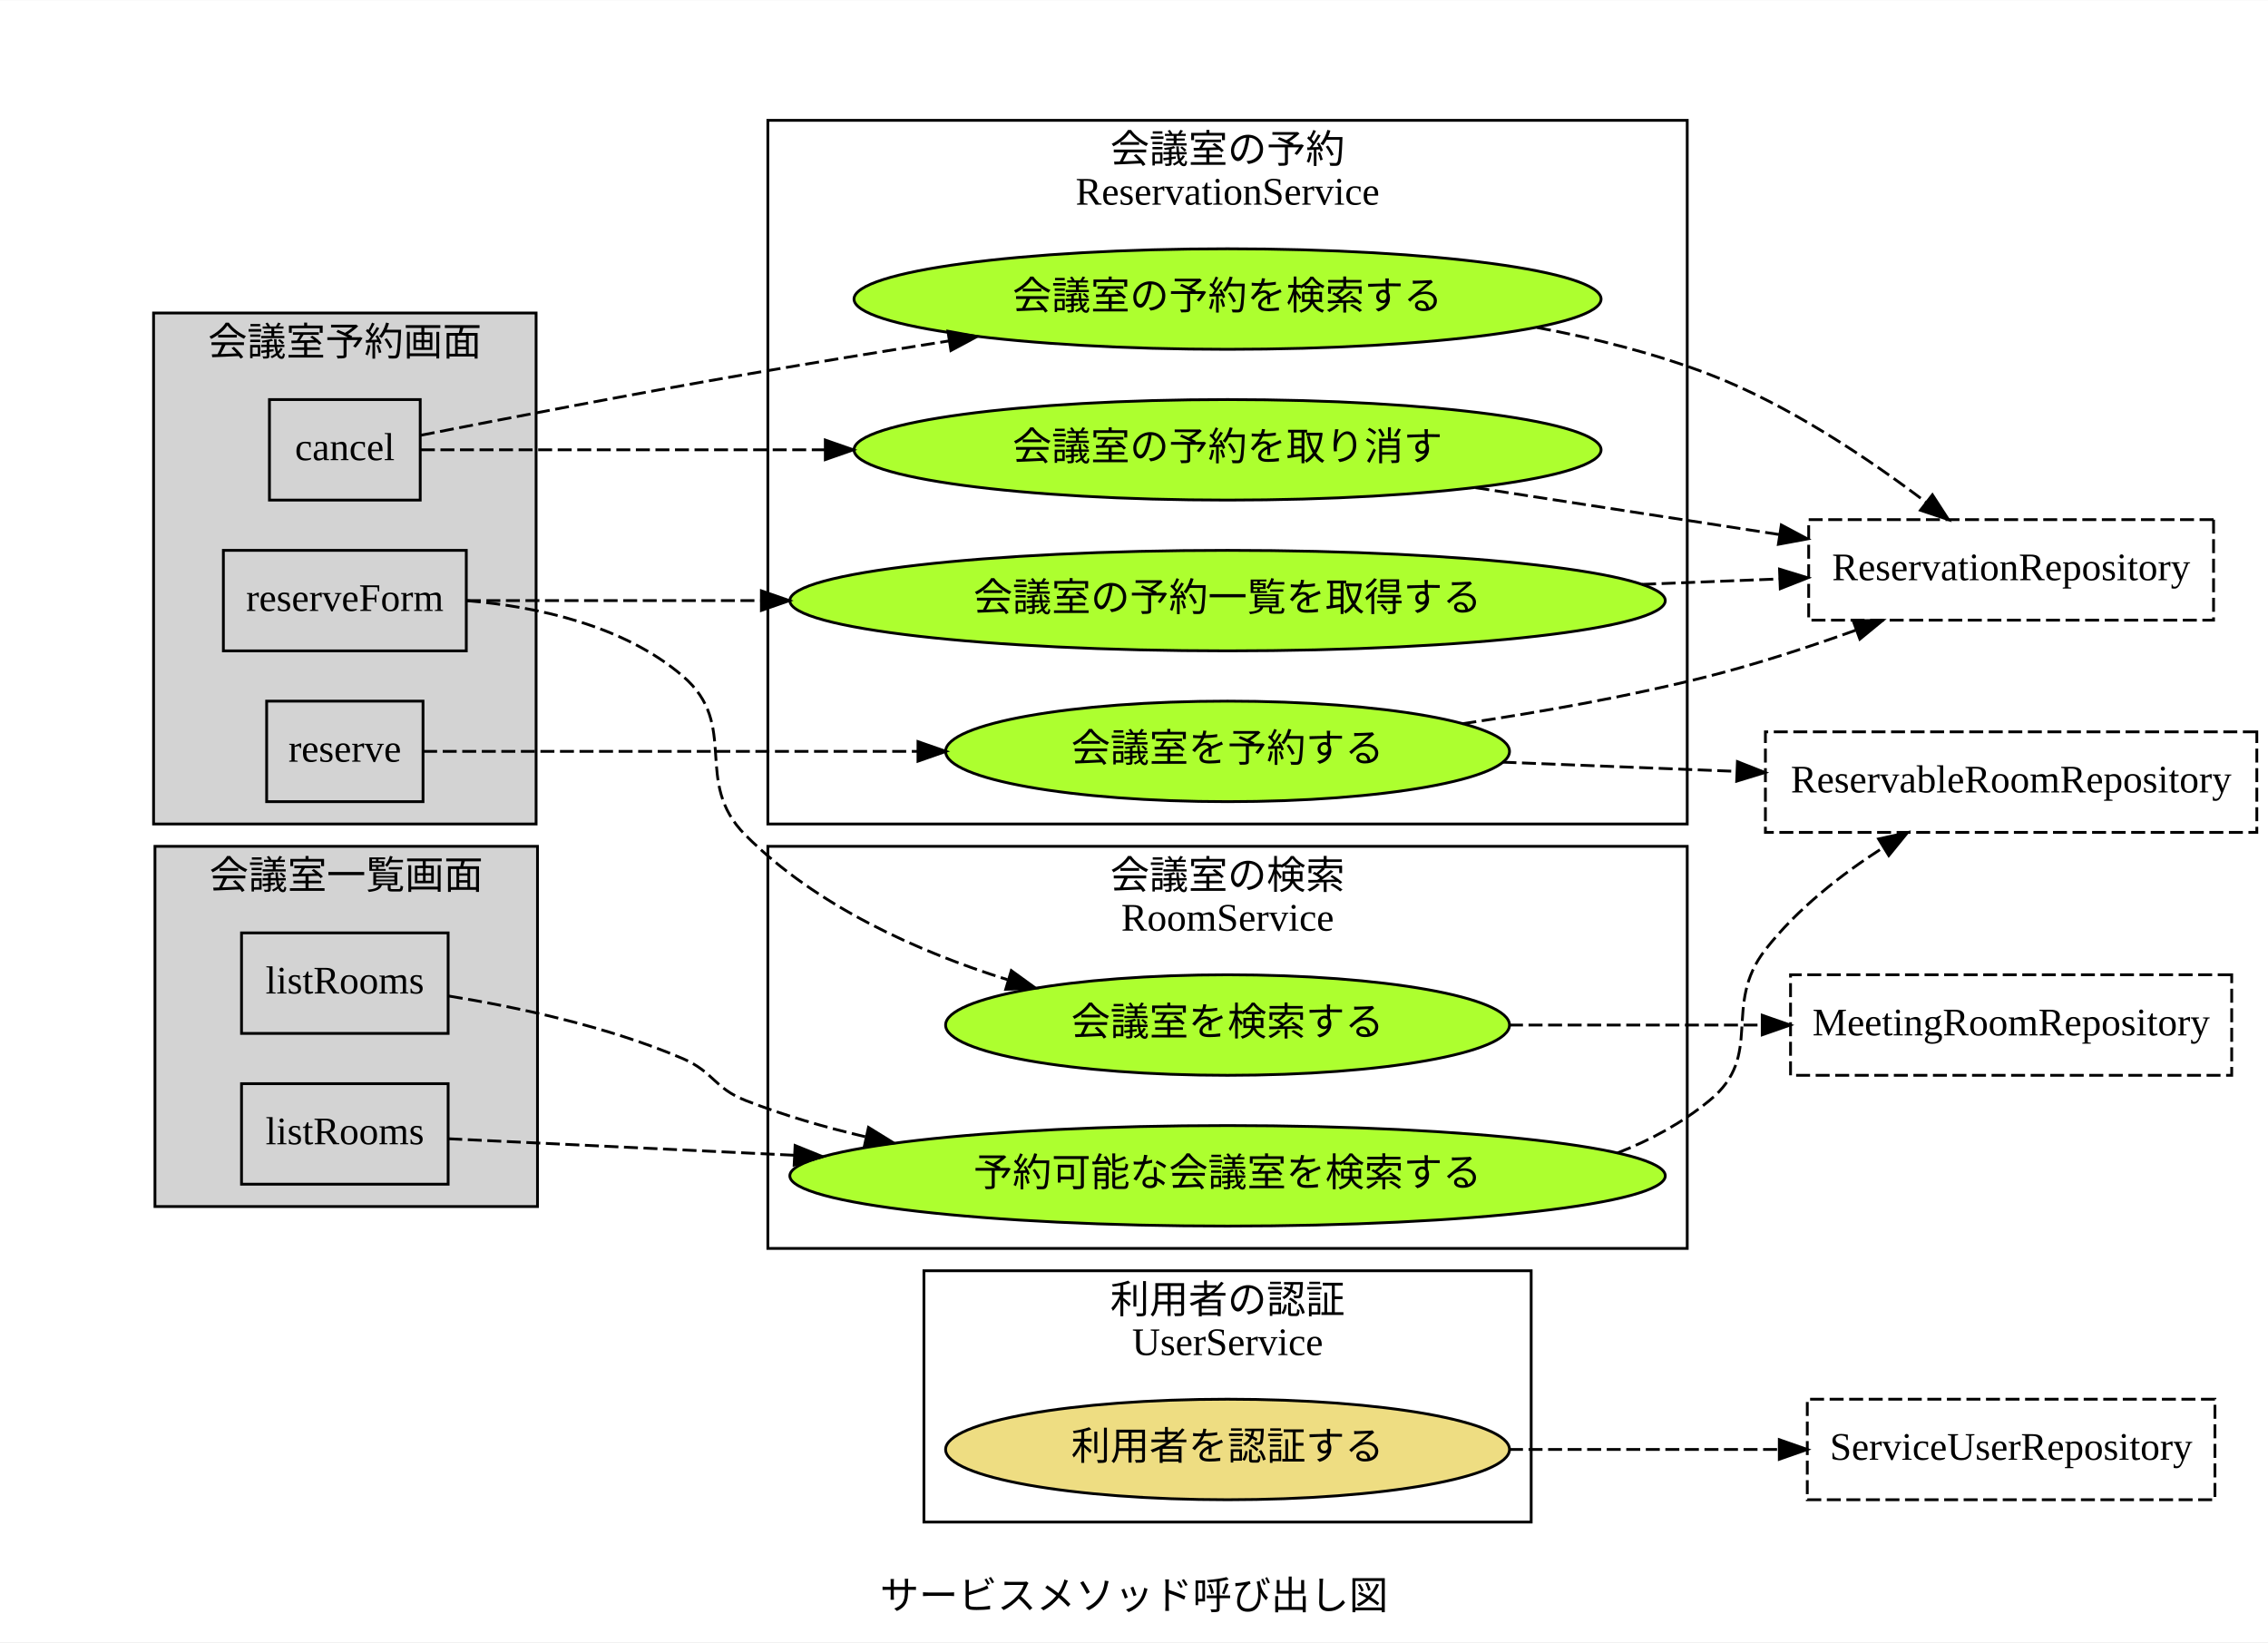
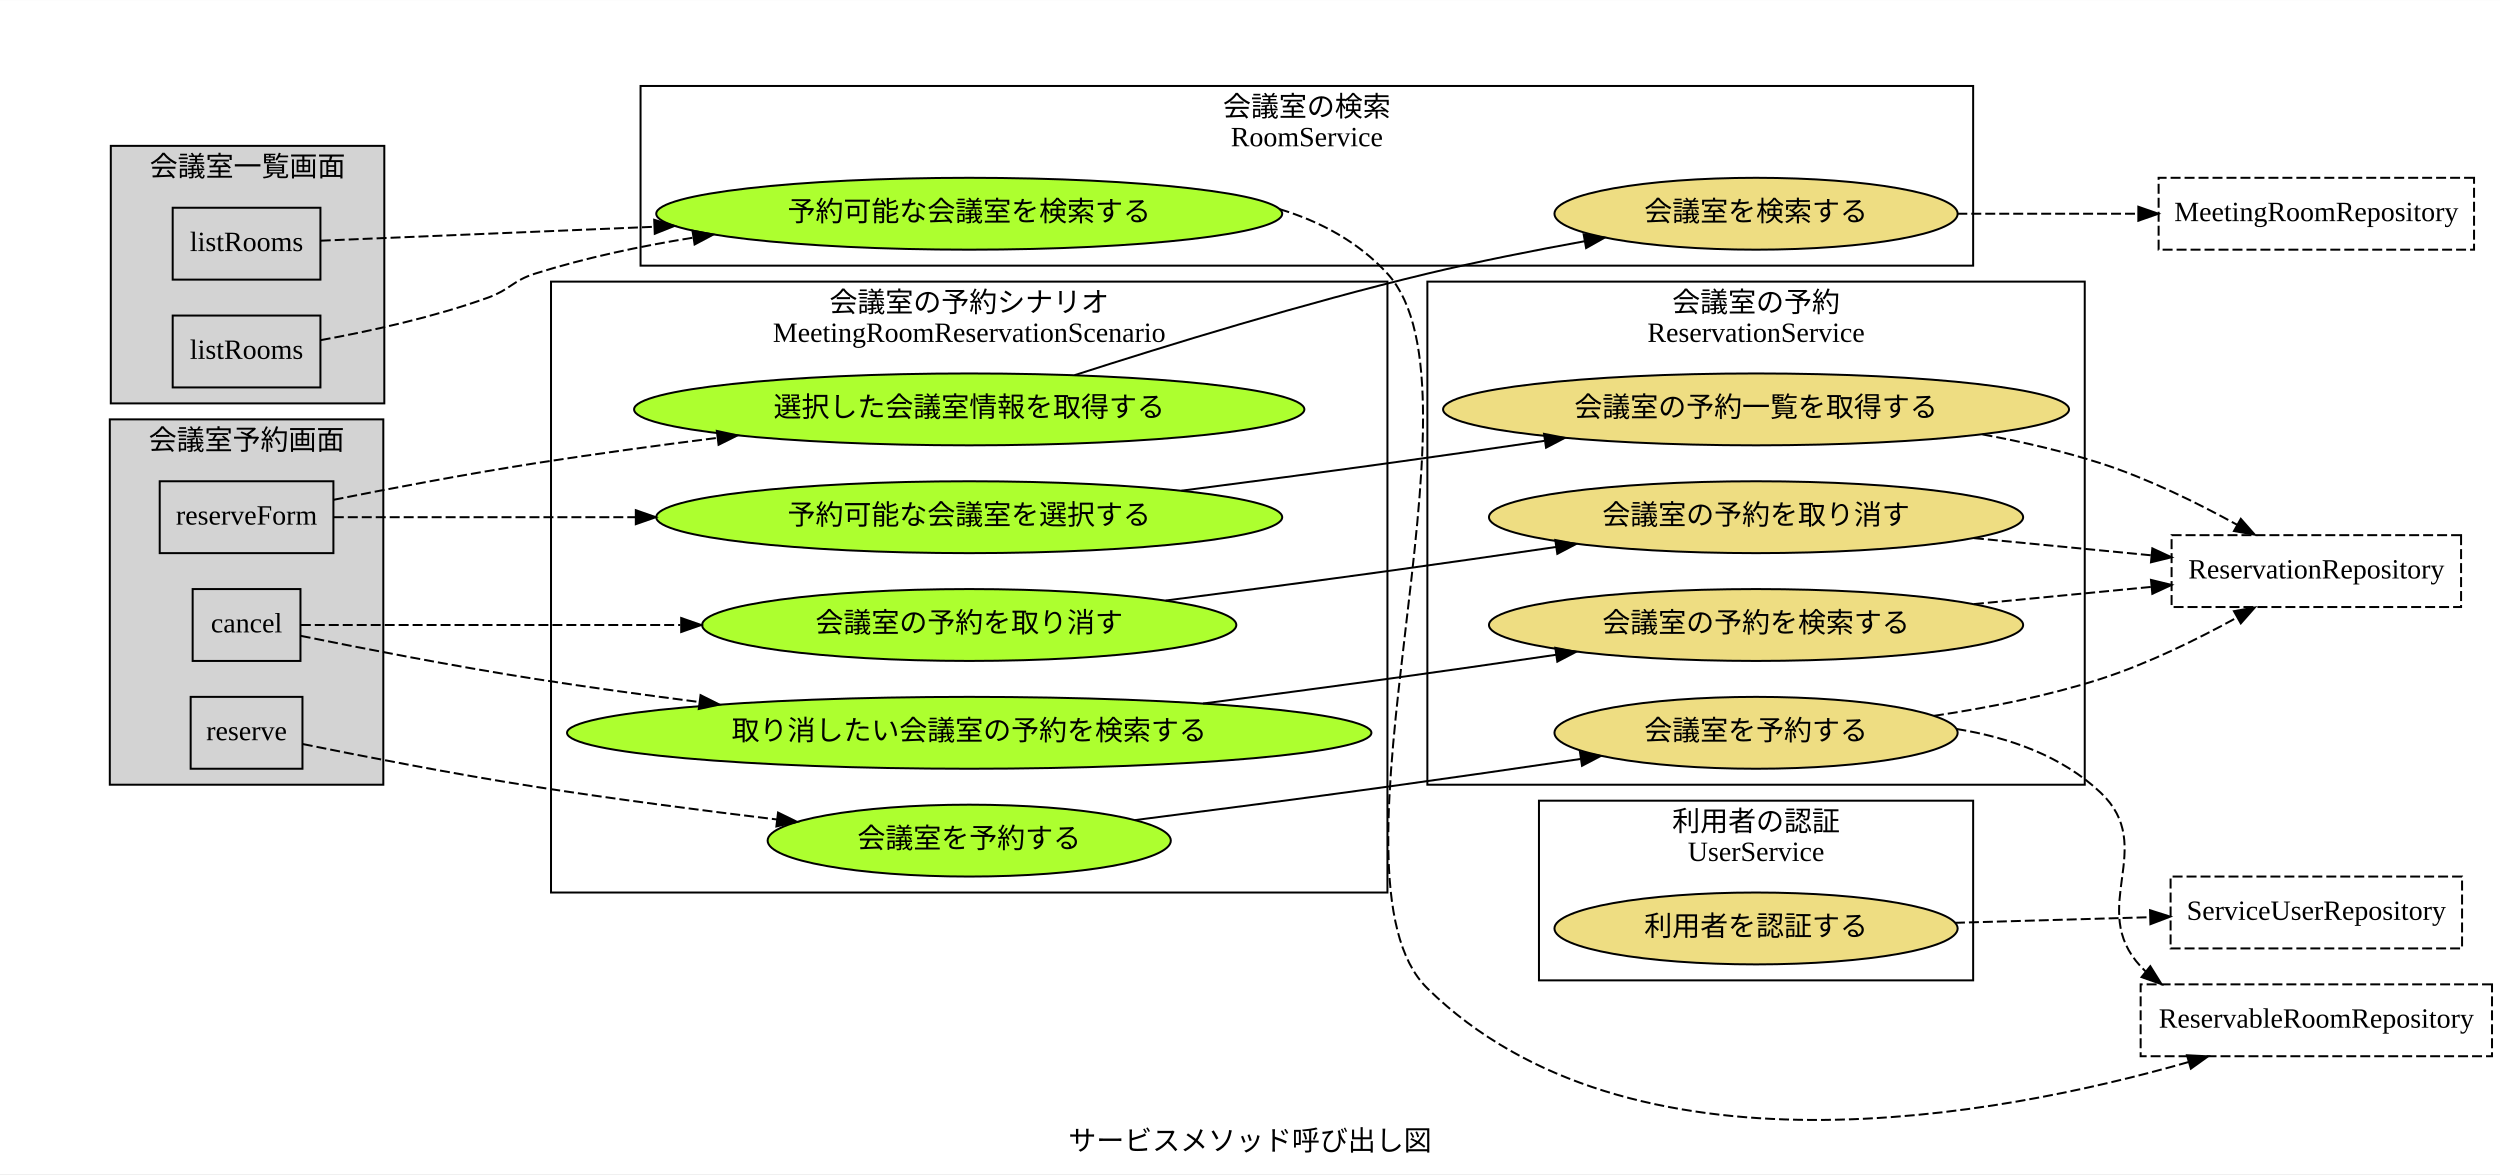
- <svg xmlns="http://www.w3.org/2000/svg" xmlns:xlink="http://www.w3.org/1999/xlink" width="812pt" height="588pt" viewBox="0.00 0.00 812.27 588.00">
-   <g id="graph0" class="graph" transform="scale(1 1) rotate(0) translate(4 584)">
-     <polygon fill="white" stroke="transparent" points="-4,4 -4,-584 808.27,-584 808.27,4 -4,4" />
-     <text text-anchor="middle" x="402.14" y="-7.8" font-family="Times New Roman,serif" font-size="14.00">
+ <svg xmlns="http://www.w3.org/2000/svg" xmlns:xlink="http://www.w3.org/1999/xlink" width="1252pt" height="588pt" viewBox="0.00 0.00 1252.24 587.99">
+   <g id="graph0" class="graph" transform="scale(1 1) rotate(0) translate(4 583.99)">
+     <polygon fill="white" stroke="transparent" points="-4,4 -4,-583.99 1248.24,-583.99 1248.24,4 -4,4" />
+     <text text-anchor="middle" x="622.12" y="-7.8" font-family="Times New Roman,serif" font-size="14.00">
            サービスメソッド呼び出し図
        </text>
    <g id="clust1" class="cluster">
            </g>
+     <g id="clust5" class="cluster">
+       <polygon fill="none" stroke="black" points="766.86,-92.99 766.86,-182.99 984.34,-182.99 984.34,-92.99 766.86,-92.99" />
+       <text text-anchor="middle" x="875.6" y="-167.79" font-family="Times New Roman,serif" font-size="14.00">
+                 利用者の認証
+             </text>
+       <text text-anchor="middle" x="875.6" y="-152.79" font-family="Times New Roman,serif" font-size="14.00">
+                 UserService
+             </text>
+     </g>
+     <g id="clust3" class="cluster">
+       <polygon fill="none" stroke="black" points="316.85,-450.99 316.85,-540.99 984.34,-540.99 984.34,-450.99 316.85,-450.99" />
+       <text text-anchor="middle" x="650.59" y="-525.79" font-family="Times New Roman,serif" font-size="14.00">
+                 会議室の検索
+             </text>
+       <text text-anchor="middle" x="650.59" y="-510.79" font-family="Times New Roman,serif" font-size="14.00">
+                 RoomService
+             </text>
+     </g>
    <g id="clust2" class="cluster">
-       <polygon fill="none" stroke="black" points="271,-289 271,-541 600.27,-541 600.27,-289 271,-289" />
-       <text text-anchor="middle" x="435.64" y="-525.8" font-family="Times New Roman,serif" font-size="14.00">
+       <polygon fill="none" stroke="black" points="710.96,-190.99 710.96,-442.99 1040.24,-442.99 1040.24,-190.99 710.96,-190.99" />
+       <text text-anchor="middle" x="875.6" y="-427.79" font-family="Times New Roman,serif" font-size="14.00">
                会議室の予約
            </text>
-       <text text-anchor="middle" x="435.64" y="-510.8" font-family="Times New Roman,serif" font-size="14.00">
+       <text text-anchor="middle" x="875.6" y="-412.79" font-family="Times New Roman,serif" font-size="14.00">
                ReservationService
            </text>
    </g>
-     <g id="clust3" class="cluster">
-       <polygon fill="none" stroke="black" points="271,-137 271,-281 600.27,-281 600.27,-137 271,-137" />
-       <text text-anchor="middle" x="435.64" y="-265.8" font-family="Times New Roman,serif" font-size="14.00">
-                 会議室の検索
-             </text>
-       <text text-anchor="middle" x="435.64" y="-250.8" font-family="Times New Roman,serif" font-size="14.00">
-                 RoomService
-             </text>
-     </g>
    <g id="clust4" class="cluster">
-       <polygon fill="none" stroke="black" points="326.9,-39 326.9,-129 544.38,-129 544.38,-39 326.9,-39" />
-       <text text-anchor="middle" x="435.64" y="-113.8" font-family="Times New Roman,serif" font-size="14.00">
-                 利用者の認証
-             </text>
-       <text text-anchor="middle" x="435.64" y="-98.8" font-family="Times New Roman,serif" font-size="14.00">
-                 UserService
-             </text>
-     </g>
-     <g id="clust5" class="cluster">
+       <polygon fill="none" stroke="black" points="272,-136.99 272,-442.99 690.96,-442.99 690.96,-136.99 272,-136.99" />
+       <text text-anchor="middle" x="481.48" y="-427.79" font-family="Times New Roman,serif" font-size="14.00">
+                 会議室の予約シナリオ
+             </text>
+       <text text-anchor="middle" x="481.48" y="-412.79" font-family="Times New Roman,serif" font-size="14.00">
+                 MeetingRoomReservationScenario
+             </text>
+     </g>
+     <g id="clust6" class="cluster">
            </g>
    <g id="clust7" class="cluster">
-       <polygon fill="lightgrey" stroke="black" points="51.5,-152 51.5,-281 188.5,-281 188.5,-152 51.5,-152" />
-       <text text-anchor="middle" x="120" y="-265.8" font-family="Times New Roman,serif" font-size="14.00">
+       <polygon fill="lightgrey" stroke="black" points="51,-190.99 51,-373.99 188,-373.99 188,-190.99 51,-190.99" />
+       <text text-anchor="middle" x="119.5" y="-358.79" font-family="Times New Roman,serif" font-size="14.00">
+                 会議室予約画面
+             </text>
+     </g>
+     <g id="clust8" class="cluster">
+       <polygon fill="lightgrey" stroke="black" points="51.5,-381.99 51.5,-510.99 188.5,-510.99 188.5,-381.99 51.5,-381.99" />
+       <text text-anchor="middle" x="120" y="-495.79" font-family="Times New Roman,serif" font-size="14.00">
                会議室一覧画面
-             </text>
-     </g>
-     <g id="clust6" class="cluster">
-       <polygon fill="lightgrey" stroke="black" points="51,-289 51,-472 188,-472 188,-289 51,-289" />
-       <text text-anchor="middle" x="119.5" y="-456.8" font-family="Times New Roman,serif" font-size="14.00">
-                 会議室予約画面
            </text>
    </g>
    <g id="node1" class="node">
      <g id="a_node1">
-         <a xlink:href="https://github.com/k2works/application_programing_excercise_2022/tree/take13/src/main/java/mrs/application/service/reservation/ReservationService.java" xlink:title="ReservationService.cancel(Reservation)">
-           <ellipse fill="greenyellow" stroke="black" cx="435.64" cy="-423" rx="133.78" ry="18" />
-           <text text-anchor="middle" x="435.64" y="-419.3" font-family="Times New Roman,serif" font-size="14.00">会議室の予約を取り消す
-                     </text>
-         </a>
-       </g>
-     </g>
-     <g id="node16" class="node">
-       <polygon fill="none" stroke="black" stroke-dasharray="5,2" points="788.77,-398 643.77,-398 643.77,-362 788.77,-362 788.77,-398" />
-       <text text-anchor="middle" x="716.27" y="-376.3" font-family="Times New Roman,serif" font-size="14.00">
-                 ReservationRepository
-             </text>
-     </g>
-     <g id="edge8" class="edge">
-       <path fill="none" stroke="black" stroke-dasharray="5,2" d="M524.42,-409.45C559.26,-404.08 599.11,-397.93 633.36,-392.64" />
-       <polygon fill="black" stroke="black" points="633.97,-396.09 643.32,-391.1 632.91,-389.17 633.97,-396.09" />
+         <a xlink:href="https://github.com/k2works/application_programing_excercise_2022/tree/take13/src/main/java/mrs/application/scenario/MeetingRoomReservationScenario.java" xlink:title="MeetingRoomReservationScenario.cancel(Reservation)">
+           <ellipse fill="greenyellow" stroke="black" cx="481.48" cy="-270.99" rx="133.78" ry="18" />
+           <text text-anchor="middle" x="481.48" y="-267.29" font-family="Times New Roman,serif" font-size="14.00">会議室の予約を取り消す
+                     </text>
+         </a>
+       </g>
    </g>
    <g id="node2" class="node">
      <g id="a_node2">
-         <a xlink:href="https://github.com/k2works/application_programing_excercise_2022/tree/take13/src/main/java/mrs/application/service/reservation/ReservationService.java" xlink:title="ReservationService.findOne(Integer)">
-           <ellipse fill="greenyellow" stroke="black" cx="435.64" cy="-477" rx="133.78" ry="18" />
-           <text text-anchor="middle" x="435.64" y="-473.3" font-family="Times New Roman,serif" font-size="14.00">会議室の予約を検索する
-                     </text>
-         </a>
-       </g>
-     </g>
-     <g id="edge9" class="edge">
-       <path fill="none" stroke="black" stroke-dasharray="5,2" d="M546.5,-466.8C567.43,-462.89 588.85,-457.48 608.27,-450 636.67,-439.06 665.35,-419.76 685.85,-404.19" />
-       <polygon fill="black" stroke="black" points="688.08,-406.89 693.84,-398 683.79,-401.36 688.08,-406.89" />
+         <a xlink:href="https://github.com/k2works/application_programing_excercise_2022/tree/take13/src/main/java/mrs/application/service/reservation/ReservationService.java" xlink:title="ReservationService.cancel(Reservation)">
+           <ellipse fill="#eedd82" stroke="black" cx="875.6" cy="-324.99" rx="133.78" ry="18" />
+           <text text-anchor="middle" x="875.6" y="-321.29" font-family="Times New Roman,serif" font-size="14.00">会議室の予約を取り消す
+                     </text>
+         </a>
+       </g>
+     </g>
+     <g id="edge1" class="edge">
+       <path fill="none" stroke="black" d="M579.84,-283.24C614.89,-287.75 654.72,-292.98 690.96,-297.99 718.4,-301.78 748.11,-306.07 775.48,-310.09" />
+       <polygon fill="black" stroke="black" points="775.04,-313.57 785.44,-311.56 776.06,-306.64 775.04,-313.57" />
+     </g>
+     <g id="node21" class="node">
+       <polygon fill="none" stroke="black" stroke-dasharray="5,2" points="1228.74,-315.99 1083.74,-315.99 1083.74,-279.99 1228.74,-279.99 1228.74,-315.99" />
+       <text text-anchor="middle" x="1156.24" y="-294.29" font-family="Times New Roman,serif" font-size="14.00">
+                 ReservationRepository
+             </text>
+     </g>
+     <g id="edge13" class="edge">
+       <path fill="none" stroke="black" stroke-dasharray="5,2" d="M984.73,-314.51C1014.29,-311.64 1045.83,-308.59 1073.64,-305.89" />
+       <polygon fill="black" stroke="black" points="1074.09,-309.37 1083.71,-304.92 1073.42,-302.4 1074.09,-309.37" />
    </g>
    <g id="node3" class="node">
      <g id="a_node3">
-         <a xlink:href="https://github.com/k2works/application_programing_excercise_2022/tree/take13/src/main/java/mrs/application/service/reservation/ReservationService.java" xlink:title="ReservationService.findReservations(ReservableRoomId)">
-           <ellipse fill="greenyellow" stroke="black" cx="435.64" cy="-369" rx="156.77" ry="18" />
-           <text text-anchor="middle" x="435.64" y="-365.3" font-family="Times New Roman,serif" font-size="14.00">会議室の予約一覧を取得する
-                     </text>
-         </a>
-       </g>
-     </g>
-     <g id="edge10" class="edge">
-       <path fill="none" stroke="black" stroke-dasharray="5,2" d="M584.11,-374.82C601.03,-375.49 617.79,-376.15 633.38,-376.77" />
-       <polygon fill="black" stroke="black" points="633.32,-380.27 643.45,-377.16 633.6,-373.27 633.32,-380.27" />
+         <a xlink:href="https://github.com/k2works/application_programing_excercise_2022/tree/take13/src/main/java/mrs/application/scenario/MeetingRoomReservationScenario.java" xlink:title="MeetingRoomReservationScenario.findOne(Integer)">
+           <ellipse fill="greenyellow" stroke="black" cx="481.48" cy="-216.99" rx="201.46" ry="18" />
+           <text text-anchor="middle" x="481.48" y="-213.29" font-family="Times New Roman,serif" font-size="14.00">取り消したい会議室の予約を検索する
+                     </text>
+         </a>
+       </g>
    </g>
    <g id="node4" class="node">
      <g id="a_node4">
-         <a xlink:href="https://github.com/k2works/application_programing_excercise_2022/tree/take13/src/main/java/mrs/application/service/reservation/ReservationService.java" xlink:title="ReservationService.reserve(Reservation)">
-           <ellipse fill="greenyellow" stroke="black" cx="435.64" cy="-315" rx="100.98" ry="18" />
-           <text text-anchor="middle" x="435.64" y="-311.3" font-family="Times New Roman,serif" font-size="14.00">会議室を予約する
-                     </text>
-         </a>
-       </g>
-     </g>
-     <g id="node14" class="node">
-       <polygon fill="none" stroke="black" stroke-dasharray="5,2" points="804.27,-322 628.27,-322 628.27,-286 804.27,-286 804.27,-322" />
-       <text text-anchor="middle" x="716.27" y="-300.3" font-family="Times New Roman,serif" font-size="14.00">
-                 ReservableRoomRepository
-             </text>
-     </g>
-     <g id="edge12" class="edge">
-       <path fill="none" stroke="black" stroke-dasharray="5,2" d="M534.09,-311.15C561.23,-310.08 590.7,-308.92 617.83,-307.85" />
-       <polygon fill="black" stroke="black" points="618.25,-311.33 628.11,-307.44 617.98,-304.34 618.25,-311.33" />
-     </g>
-     <g id="edge11" class="edge">
-       <path fill="none" stroke="black" stroke-dasharray="5,2" d="M519.76,-324.91C548.08,-329.12 579.77,-334.76 608.27,-342 625.6,-346.4 644.08,-352.45 660.72,-358.43" />
-       <polygon fill="black" stroke="black" points="659.69,-361.78 670.29,-361.93 662.1,-355.21 659.69,-361.78" />
+         <a xlink:href="https://github.com/k2works/application_programing_excercise_2022/tree/take13/src/main/java/mrs/application/service/reservation/ReservationService.java" xlink:title="ReservationService.findOne(Integer)">
+           <ellipse fill="#eedd82" stroke="black" cx="875.6" cy="-270.99" rx="133.78" ry="18" />
+           <text text-anchor="middle" x="875.6" y="-267.29" font-family="Times New Roman,serif" font-size="14.00">会議室の予約を検索する
+                     </text>
+         </a>
+       </g>
+     </g>
+     <g id="edge2" class="edge">
+       <path fill="none" stroke="black" d="M598.59,-231.66C628.69,-235.57 661.05,-239.85 690.96,-243.99 718.4,-247.78 748.11,-252.07 775.48,-256.09" />
+       <polygon fill="black" stroke="black" points="775.04,-259.57 785.44,-257.56 776.06,-252.64 775.04,-259.57" />
+     </g>
+     <g id="edge14" class="edge">
+       <path fill="none" stroke="black" stroke-dasharray="5,2" d="M984.73,-281.46C1014.29,-284.33 1045.83,-287.39 1073.64,-290.08" />
+       <polygon fill="black" stroke="black" points="1073.42,-293.58 1083.71,-291.06 1074.09,-286.61 1073.42,-293.58" />
    </g>
    <g id="node5" class="node">
      <g id="a_node5">
-         <a xlink:href="https://github.com/k2works/application_programing_excercise_2022/tree/take13/src/main/java/mrs/application/service/room/RoomService.java" xlink:title="RoomService.findMeetingRoom(Integer)">
-           <ellipse fill="greenyellow" stroke="black" cx="435.64" cy="-217" rx="100.98" ry="18" />
-           <text text-anchor="middle" x="435.64" y="-213.3" font-family="Times New Roman,serif" font-size="14.00">会議室を検索する
-                     </text>
-         </a>
-       </g>
-     </g>
-     <g id="node15" class="node">
-       <polygon fill="none" stroke="black" stroke-dasharray="5,2" points="795.27,-235 637.27,-235 637.27,-199 795.27,-199 795.27,-235" />
-       <text text-anchor="middle" x="716.27" y="-213.3" font-family="Times New Roman,serif" font-size="14.00">
-                 MeetingRoomRepository
-             </text>
-     </g>
-     <g id="edge13" class="edge">
-       <path fill="none" stroke="black" stroke-dasharray="5,2" d="M536.44,-217C566.06,-217 598.27,-217 627.09,-217" />
-       <polygon fill="black" stroke="black" points="627.13,-220.5 637.13,-217 627.13,-213.5 627.13,-220.5" />
+         <a xlink:href="https://github.com/k2works/application_programing_excercise_2022/tree/take13/src/main/java/mrs/application/scenario/MeetingRoomReservationScenario.java" xlink:title="MeetingRoomReservationScenario.findReservations(ReservableRoomId)">
+           <ellipse fill="greenyellow" stroke="black" cx="481.48" cy="-324.99" rx="156.77" ry="18" />
+           <text text-anchor="middle" x="481.48" y="-321.29" font-family="Times New Roman,serif" font-size="14.00">予約可能な会議室を選択する
+                     </text>
+         </a>
+       </g>
    </g>
    <g id="node6" class="node">
      <g id="a_node6">
-         <a xlink:href="https://github.com/k2works/application_programing_excercise_2022/tree/take13/src/main/java/mrs/application/service/room/RoomService.java" xlink:title="RoomService.findReservableRooms(LocalDate)">
-           <ellipse fill="greenyellow" stroke="black" cx="435.64" cy="-163" rx="156.77" ry="18" />
-           <text text-anchor="middle" x="435.64" y="-159.3" font-family="Times New Roman,serif" font-size="14.00">予約可能な会議室を検索する
-                     </text>
-         </a>
-       </g>
-     </g>
-     <g id="edge14" class="edge">
-       <path fill="none" stroke="black" stroke-dasharray="5,2" d="M575.38,-171.23C587.26,-175.86 598.47,-181.97 608.27,-190 628.07,-206.21 612.56,-223.8 628.27,-244 639.57,-258.53 655.37,-270.89 670.41,-280.54" />
-       <polygon fill="black" stroke="black" points="668.79,-283.65 679.14,-285.91 672.46,-277.69 668.79,-283.65" />
+         <a xlink:href="https://github.com/k2works/application_programing_excercise_2022/tree/take13/src/main/java/mrs/application/service/reservation/ReservationService.java" xlink:title="ReservationService.findReservations(ReservableRoomId)">
+           <ellipse fill="#eedd82" stroke="black" cx="875.6" cy="-378.99" rx="156.77" ry="18" />
+           <text text-anchor="middle" x="875.6" y="-375.29" font-family="Times New Roman,serif" font-size="14.00">会議室の予約一覧を取得する
+                     </text>
+         </a>
+       </g>
+     </g>
+     <g id="edge3" class="edge">
+       <path fill="none" stroke="black" d="M587.79,-338.27C620.83,-342.53 657.43,-347.35 690.96,-351.99 716.47,-355.51 743.94,-359.47 769.66,-363.24" />
+       <polygon fill="black" stroke="black" points="769.4,-366.74 779.81,-364.73 770.42,-359.81 769.4,-366.74" />
+     </g>
+     <g id="edge15" class="edge">
+       <path fill="none" stroke="black" stroke-dasharray="5,2" d="M989.04,-366.45C1009.01,-362.77 1029.43,-358.05 1048.24,-351.99 1071.94,-344.35 1096.86,-332.05 1116.69,-321.12" />
+       <polygon fill="black" stroke="black" points="1118.41,-324.17 1125.41,-316.22 1114.98,-318.06 1118.41,-324.17" />
    </g>
    <g id="node7" class="node">
      <g id="a_node7">
+         <a xlink:href="https://github.com/k2works/application_programing_excercise_2022/tree/take13/src/main/java/mrs/application/scenario/MeetingRoomReservationScenario.java" xlink:title="MeetingRoomReservationScenario.reserve(Reservation)">
+           <ellipse fill="greenyellow" stroke="black" cx="481.48" cy="-162.99" rx="100.98" ry="18" />
+           <text text-anchor="middle" x="481.48" y="-159.29" font-family="Times New Roman,serif" font-size="14.00">会議室を予約する
+                     </text>
+         </a>
+       </g>
+     </g>
+     <g id="node8" class="node">
+       <g id="a_node8">
+         <a xlink:href="https://github.com/k2works/application_programing_excercise_2022/tree/take13/src/main/java/mrs/application/service/reservation/ReservationService.java" xlink:title="ReservationService.reserve(Reservation)">
+           <ellipse fill="#eedd82" stroke="black" cx="875.6" cy="-216.99" rx="100.98" ry="18" />
+           <text text-anchor="middle" x="875.6" y="-213.29" font-family="Times New Roman,serif" font-size="14.00">会議室を予約する
+                     </text>
+         </a>
+       </g>
+     </g>
+     <g id="edge4" class="edge">
+       <path fill="none" stroke="black" d="M564.46,-173.27C602.89,-178.18 649.3,-184.23 690.96,-189.99 722.51,-194.35 757.07,-199.37 787.61,-203.88" />
+       <polygon fill="black" stroke="black" points="787.4,-207.39 797.8,-205.39 788.43,-200.47 787.4,-207.39" />
+     </g>
+     <g id="node19" class="node">
+       <polygon fill="none" stroke="black" stroke-dasharray="5,2" points="1244.24,-90.99 1068.24,-90.99 1068.24,-54.99 1244.24,-54.99 1244.24,-90.99" />
+       <text text-anchor="middle" x="1156.24" y="-69.29" font-family="Times New Roman,serif" font-size="14.00">
+                 ReservableRoomRepository
+             </text>
+     </g>
+     <g id="edge17" class="edge">
+       <path fill="none" stroke="black" stroke-dasharray="5,2" d="M975.94,-218.92C1002.31,-214.68 1028.81,-205.41 1048.24,-186.99 1077.02,-159.68 1041.25,-129.07 1068.24,-99.99 1069.02,-99.15 1069.82,-98.33 1070.65,-97.54" />
+       <polygon fill="black" stroke="black" points="1073.08,-100.08 1078.69,-91.1 1068.7,-94.62 1073.08,-100.08" />
+     </g>
+     <g id="edge16" class="edge">
+       <path fill="none" stroke="black" stroke-dasharray="5,2" d="M964.71,-225.49C991.9,-229.53 1021.68,-235.43 1048.24,-243.99 1071.94,-251.62 1096.86,-263.92 1116.69,-274.85" />
+       <polygon fill="black" stroke="black" points="1114.98,-277.91 1125.41,-279.76 1118.41,-271.81 1114.98,-277.91" />
+     </g>
+     <g id="node9" class="node">
+       <g id="a_node9">
+         <a xlink:href="https://github.com/k2works/application_programing_excercise_2022/tree/take13/src/main/java/mrs/application/scenario/MeetingRoomReservationScenario.java" xlink:title="MeetingRoomReservationScenario.findMeetingRoom(Integer)">
+           <ellipse fill="greenyellow" stroke="black" cx="481.48" cy="-378.99" rx="167.87" ry="18" />
+           <text text-anchor="middle" x="481.48" y="-375.29" font-family="Times New Roman,serif" font-size="14.00">選択した会議室情報を取得する
+                     </text>
+         </a>
+       </g>
+     </g>
+     <g id="node10" class="node">
+       <g id="a_node10">
+         <a xlink:href="https://github.com/k2works/application_programing_excercise_2022/tree/take13/src/main/java/mrs/application/service/room/RoomService.java" xlink:title="RoomService.findMeetingRoom(Integer)">
+           <ellipse fill="#eedd82" stroke="black" cx="875.6" cy="-476.99" rx="100.98" ry="18" />
+           <text text-anchor="middle" x="875.6" y="-473.29" font-family="Times New Roman,serif" font-size="14.00">会議室を検索する
+                     </text>
+         </a>
+       </g>
+     </g>
+     <g id="edge5" class="edge">
+       <path fill="none" stroke="black" d="M534.23,-396.13C580.26,-410.96 649.59,-432.27 710.96,-446.99 736.38,-453.08 764.27,-458.61 789.72,-463.22" />
+       <polygon fill="black" stroke="black" points="789.25,-466.69 799.71,-465.01 790.48,-459.8 789.25,-466.69" />
+     </g>
+     <g id="node20" class="node">
+       <polygon fill="none" stroke="black" stroke-dasharray="5,2" points="1235.24,-494.99 1077.24,-494.99 1077.24,-458.99 1235.24,-458.99 1235.24,-494.99" />
+       <text text-anchor="middle" x="1156.24" y="-473.29" font-family="Times New Roman,serif" font-size="14.00">
+                 MeetingRoomRepository
+             </text>
+     </g>
+     <g id="edge18" class="edge">
+       <path fill="none" stroke="black" stroke-dasharray="5,2" d="M976.41,-476.99C1006.02,-476.99 1038.23,-476.99 1067.05,-476.99" />
+       <polygon fill="black" stroke="black" points="1067.09,-480.49 1077.09,-476.99 1067.09,-473.49 1067.09,-480.49" />
+     </g>
+     <g id="node11" class="node">
+       <g id="a_node11">
+         <a xlink:href="https://github.com/k2works/application_programing_excercise_2022/tree/take13/src/main/java/mrs/application/service/room/RoomService.java" xlink:title="RoomService.findReservableRooms(LocalDate)">
+           <ellipse fill="greenyellow" stroke="black" cx="481.48" cy="-476.99" rx="156.77" ry="18" />
+           <text text-anchor="middle" x="481.48" y="-473.29" font-family="Times New Roman,serif" font-size="14.00">予約可能な会議室を検索する
+                     </text>
+         </a>
+       </g>
+     </g>
+     <g id="edge19" class="edge">
+       <path fill="none" stroke="black" stroke-dasharray="5,2" d="M636.95,-479.29C657.46,-473.06 676.39,-462.89 690.96,-446.99 744.8,-388.25 654.07,-144.77 710.96,-88.99 811.94,10 995.93,-24.5 1092.39,-52.12" />
+       <polygon fill="black" stroke="black" points="1091.44,-55.49 1102.02,-54.94 1093.4,-48.77 1091.44,-55.49" />
+     </g>
+     <g id="node12" class="node">
+       <g id="a_node12">
        <a xlink:href="https://github.com/k2works/application_programing_excercise_2022/tree/take13/src/main/java/mrs/application/service/user/UserService.java" xlink:title="UserService.loadUserByUsername(String)">
-           <ellipse fill="#eedd82" stroke="black" cx="435.64" cy="-65" rx="100.98" ry="18" />
-           <text text-anchor="middle" x="435.64" y="-61.3" font-family="Times New Roman,serif" font-size="14.00">利用者を認証する
-                     </text>
-         </a>
-       </g>
+           <ellipse fill="#eedd82" stroke="black" cx="875.6" cy="-118.99" rx="100.98" ry="18" />
+           <text text-anchor="middle" x="875.6" y="-115.29" font-family="Times New Roman,serif" font-size="14.00">利用者を認証する
+                     </text>
+         </a>
+       </g>
+     </g>
+     <g id="node18" class="node">
+       <polygon fill="none" stroke="black" stroke-dasharray="5,2" points="1229.24,-144.99 1083.24,-144.99 1083.24,-108.99 1229.24,-108.99 1229.24,-144.99" />
+       <text text-anchor="middle" x="1156.24" y="-123.29" font-family="Times New Roman,serif" font-size="14.00">
+                 ServiceUserRepository
+             </text>
+     </g>
+     <g id="edge20" class="edge">
+       <path fill="none" stroke="black" stroke-dasharray="5,2" d="M975.23,-121.82C1007.16,-122.74 1042.21,-123.74 1072.83,-124.62" />
+       <polygon fill="black" stroke="black" points="1072.94,-128.13 1083.04,-124.91 1073.14,-121.13 1072.94,-128.13" />
    </g>
    <g id="node13" class="node">
-       <polygon fill="none" stroke="black" stroke-dasharray="5,2" points="789.27,-83 643.27,-83 643.27,-47 789.27,-47 789.27,-83" />
-       <text text-anchor="middle" x="716.27" y="-61.3" font-family="Times New Roman,serif" font-size="14.00">
-                 ServiceUserRepository
-             </text>
-     </g>
-     <g id="edge15" class="edge">
-       <path fill="none" stroke="black" stroke-dasharray="5,2" d="M536.44,-65C568.15,-65 602.83,-65 633.15,-65" />
-       <polygon fill="black" stroke="black" points="633.25,-68.5 643.25,-65 633.25,-61.5 633.25,-68.5" />
-     </g>
-     <g id="node8" class="node">
-       <polygon fill="lightgray" stroke="black" points="146.5,-441 92.5,-441 92.5,-405 146.5,-405 146.5,-441" />
-       <text text-anchor="middle" x="119.5" y="-419.3" font-family="Times New Roman,serif" font-size="14.00">
+       <polygon fill="lightgray" stroke="black" points="146.5,-288.99 92.5,-288.99 92.5,-252.99 146.5,-252.99 146.5,-288.99" />
+       <text text-anchor="middle" x="119.5" y="-267.29" font-family="Times New Roman,serif" font-size="14.00">
                cancel
            </text>
    </g>
-     <g id="edge1" class="edge">
-       <path fill="none" stroke="black" stroke-dasharray="5,2" d="M146.74,-423C179.02,-423 236.31,-423 291.33,-423" />
-       <polygon fill="black" stroke="black" points="291.58,-426.5 301.58,-423 291.58,-419.5 291.58,-426.5" />
-     </g>
-     <g id="edge2" class="edge">
-       <path fill="none" stroke="black" stroke-dasharray="5,2" d="M146.72,-428.22C175.27,-433.85 222.31,-442.95 263,-450 286.54,-454.08 311.93,-458.22 335.79,-461.99" />
-       <polygon fill="black" stroke="black" points="335.49,-465.49 345.91,-463.58 336.57,-458.57 335.49,-465.49" />
-     </g>
-     <g id="node9" class="node">
-       <polygon fill="lightgray" stroke="black" points="147.5,-333 91.5,-333 91.5,-297 147.5,-297 147.5,-333" />
-       <text text-anchor="middle" x="119.5" y="-311.3" font-family="Times New Roman,serif" font-size="14.00">
+     <g id="edge6" class="edge">
+       <path fill="none" stroke="black" stroke-dasharray="5,2" d="M146.68,-270.99C186.62,-270.99 265.64,-270.99 336.78,-270.99" />
+       <polygon fill="black" stroke="black" points="337.21,-274.49 347.21,-270.99 337.21,-267.49 337.21,-274.49" />
+     </g>
+     <g id="edge8" class="edge">
+       <path fill="none" stroke="black" stroke-dasharray="5,2" d="M146.6,-265.57C175.3,-259.74 222.8,-250.43 264,-243.99 290.58,-239.83 319.07,-235.91 346.38,-232.4" />
+       <polygon fill="black" stroke="black" points="346.9,-235.86 356.37,-231.13 346.01,-228.92 346.9,-235.86" />
+     </g>
+     <g id="node14" class="node">
+       <polygon fill="lightgray" stroke="black" points="147.5,-234.99 91.5,-234.99 91.5,-198.99 147.5,-198.99 147.5,-234.99" />
+       <text text-anchor="middle" x="119.5" y="-213.29" font-family="Times New Roman,serif" font-size="14.00">
                reserve
            </text>
    </g>
-     <g id="edge4" class="edge">
-       <path fill="none" stroke="black" stroke-dasharray="5,2" d="M147.55,-315C186.69,-315 261.34,-315 324.71,-315" />
-       <polygon fill="black" stroke="black" points="324.77,-318.5 334.77,-315 324.77,-311.5 324.77,-318.5" />
-     </g>
-     <g id="node10" class="node">
-       <polygon fill="lightgray" stroke="black" points="163,-387 76,-387 76,-351 163,-351 163,-387" />
-       <text text-anchor="middle" x="119.5" y="-365.3" font-family="Times New Roman,serif" font-size="14.00">
+     <g id="edge10" class="edge">
+       <path fill="none" stroke="black" stroke-dasharray="5,2" d="M147.66,-211.36C176.45,-205.51 223.3,-196.35 264,-189.99 303.59,-183.8 347.43,-178.12 385.25,-173.57" />
+       <polygon fill="black" stroke="black" points="385.72,-177.04 395.23,-172.39 384.89,-170.09 385.72,-177.04" />
+     </g>
+     <g id="node15" class="node">
+       <polygon fill="lightgray" stroke="black" points="163,-342.99 76,-342.99 76,-306.99 163,-306.99 163,-342.99" />
+       <text text-anchor="middle" x="119.5" y="-321.29" font-family="Times New Roman,serif" font-size="14.00">
                reserveForm
            </text>
    </g>
-     <g id="edge3" class="edge">
-       <path fill="none" stroke="black" stroke-dasharray="5,2" d="M163.19,-369C190.99,-369 229.22,-369 268.23,-369" />
-       <polygon fill="black" stroke="black" points="268.69,-372.5 278.69,-369 268.69,-365.5 268.69,-372.5" />
-     </g>
-     <g id="edge5" class="edge">
-       <path fill="none" stroke="black" stroke-dasharray="5,2" d="M163.19,-368.99C188.33,-366.84 219.25,-360.19 240.5,-342 261.19,-324.29 243.75,-304.27 263,-285 288.35,-259.62 324.34,-243.43 356.82,-233.25" />
-       <polygon fill="black" stroke="black" points="358.19,-236.5 366.77,-230.28 356.19,-229.79 358.19,-236.5" />
-     </g>
-     <g id="node11" class="node">
-       <polygon fill="lightgray" stroke="black" points="156.5,-250 82.5,-250 82.5,-214 156.5,-214 156.5,-250" />
-       <text text-anchor="middle" x="119.5" y="-228.3" font-family="Times New Roman,serif" font-size="14.00">
+     <g id="edge9" class="edge">
+       <path fill="none" stroke="black" stroke-dasharray="5,2" d="M163.21,-324.99C200.98,-324.99 258.62,-324.99 314.45,-324.99" />
+       <polygon fill="black" stroke="black" points="314.48,-328.49 324.48,-324.99 314.48,-321.49 314.48,-328.49" />
+     </g>
+     <g id="edge7" class="edge">
+       <path fill="none" stroke="black" stroke-dasharray="5,2" d="M163.08,-333.71C191.57,-339.38 229.94,-346.66 264,-351.99 293.5,-356.6 325.36,-360.93 355.33,-364.72" />
+       <polygon fill="black" stroke="black" points="355.06,-368.21 365.42,-365.98 355.93,-361.26 355.06,-368.21" />
+     </g>
+     <g id="node16" class="node">
+       <polygon fill="lightgray" stroke="black" points="156.5,-479.99 82.5,-479.99 82.5,-443.99 156.5,-443.99 156.5,-479.99" />
+       <text text-anchor="middle" x="119.5" y="-458.29" font-family="Times New Roman,serif" font-size="14.00">
                listRooms
            </text>
    </g>
-     <g id="edge6" class="edge">
-       <path fill="none" stroke="black" stroke-dasharray="5,2" d="M156.75,-227.39C181.13,-223.44 213.61,-216.52 240.5,-205 251.55,-200.27 251.8,-194.37 263,-190 276.59,-184.7 291.16,-180.44 305.87,-177.01" />
-       <polygon fill="black" stroke="black" points="307.04,-180.34 316.06,-174.77 305.54,-173.5 307.04,-180.34" />
-     </g>
-     <g id="node12" class="node">
-       <polygon fill="lightgray" stroke="black" points="156.5,-196 82.5,-196 82.5,-160 156.5,-160 156.5,-196" />
-       <text text-anchor="middle" x="119.5" y="-174.3" font-family="Times New Roman,serif" font-size="14.00">
+     <g id="edge11" class="edge">
+       <path fill="none" stroke="black" stroke-dasharray="5,2" d="M156.66,-463.49C196.02,-465.13 261.62,-467.87 323.52,-470.45" />
+       <polygon fill="black" stroke="black" points="323.68,-473.96 333.82,-470.88 323.97,-466.96 323.68,-473.96" />
+     </g>
+     <g id="node17" class="node">
+       <polygon fill="lightgray" stroke="black" points="156.5,-425.99 82.5,-425.99 82.5,-389.99 156.5,-389.99 156.5,-425.99" />
+       <text text-anchor="middle" x="119.5" y="-404.29" font-family="Times New Roman,serif" font-size="14.00">
                listRooms
            </text>
    </g>
-     <g id="edge7" class="edge">
-       <path fill="none" stroke="black" stroke-dasharray="5,2" d="M156.54,-176.28C187.39,-174.81 234.05,-172.58 280.39,-170.37" />
-       <polygon fill="black" stroke="black" points="280.76,-173.85 290.58,-169.88 280.42,-166.86 280.76,-173.85" />
+     <g id="edge12" class="edge">
+       <path fill="none" stroke="black" stroke-dasharray="5,2" d="M156.61,-413.67C180.79,-418.06 213.09,-425.08 240.5,-434.99 251.53,-438.97 252.81,-443.47 264,-446.99 289.11,-454.89 316.52,-460.71 343.12,-465" />
+       <polygon fill="black" stroke="black" points="342.86,-468.5 353.27,-466.57 343.93,-461.59 342.86,-468.5" />
    </g>
  </g>
</svg>
